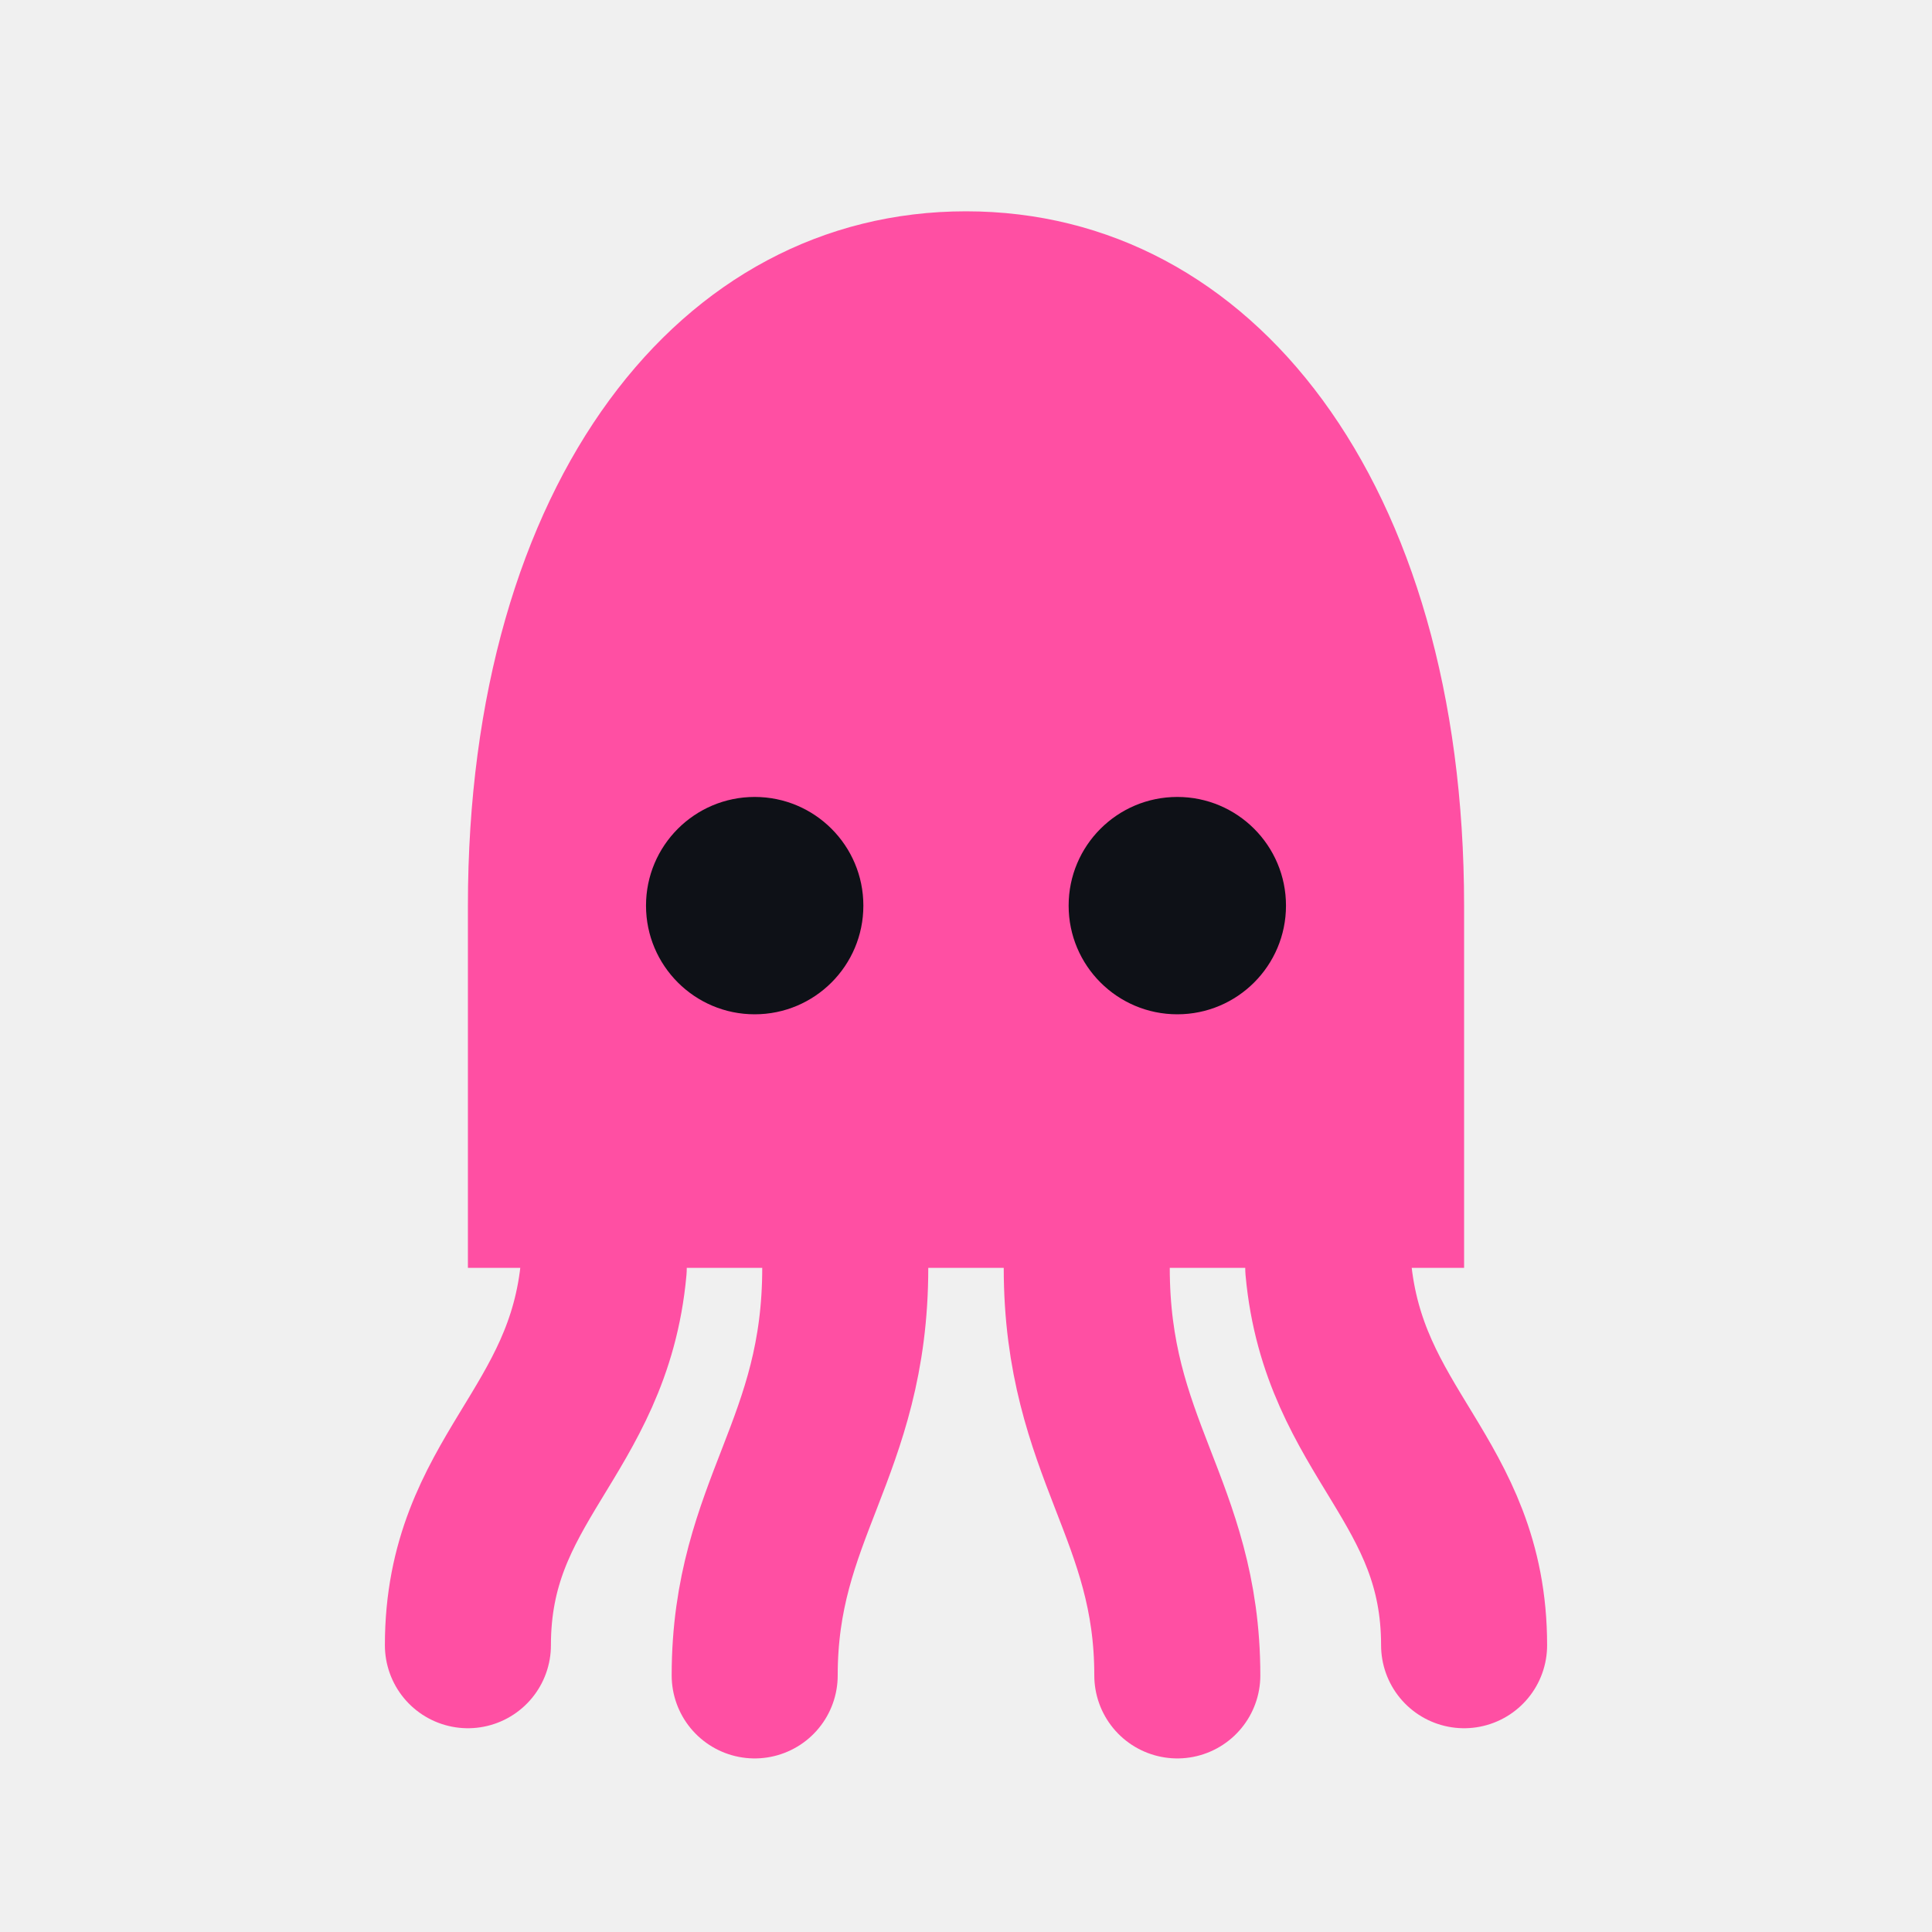
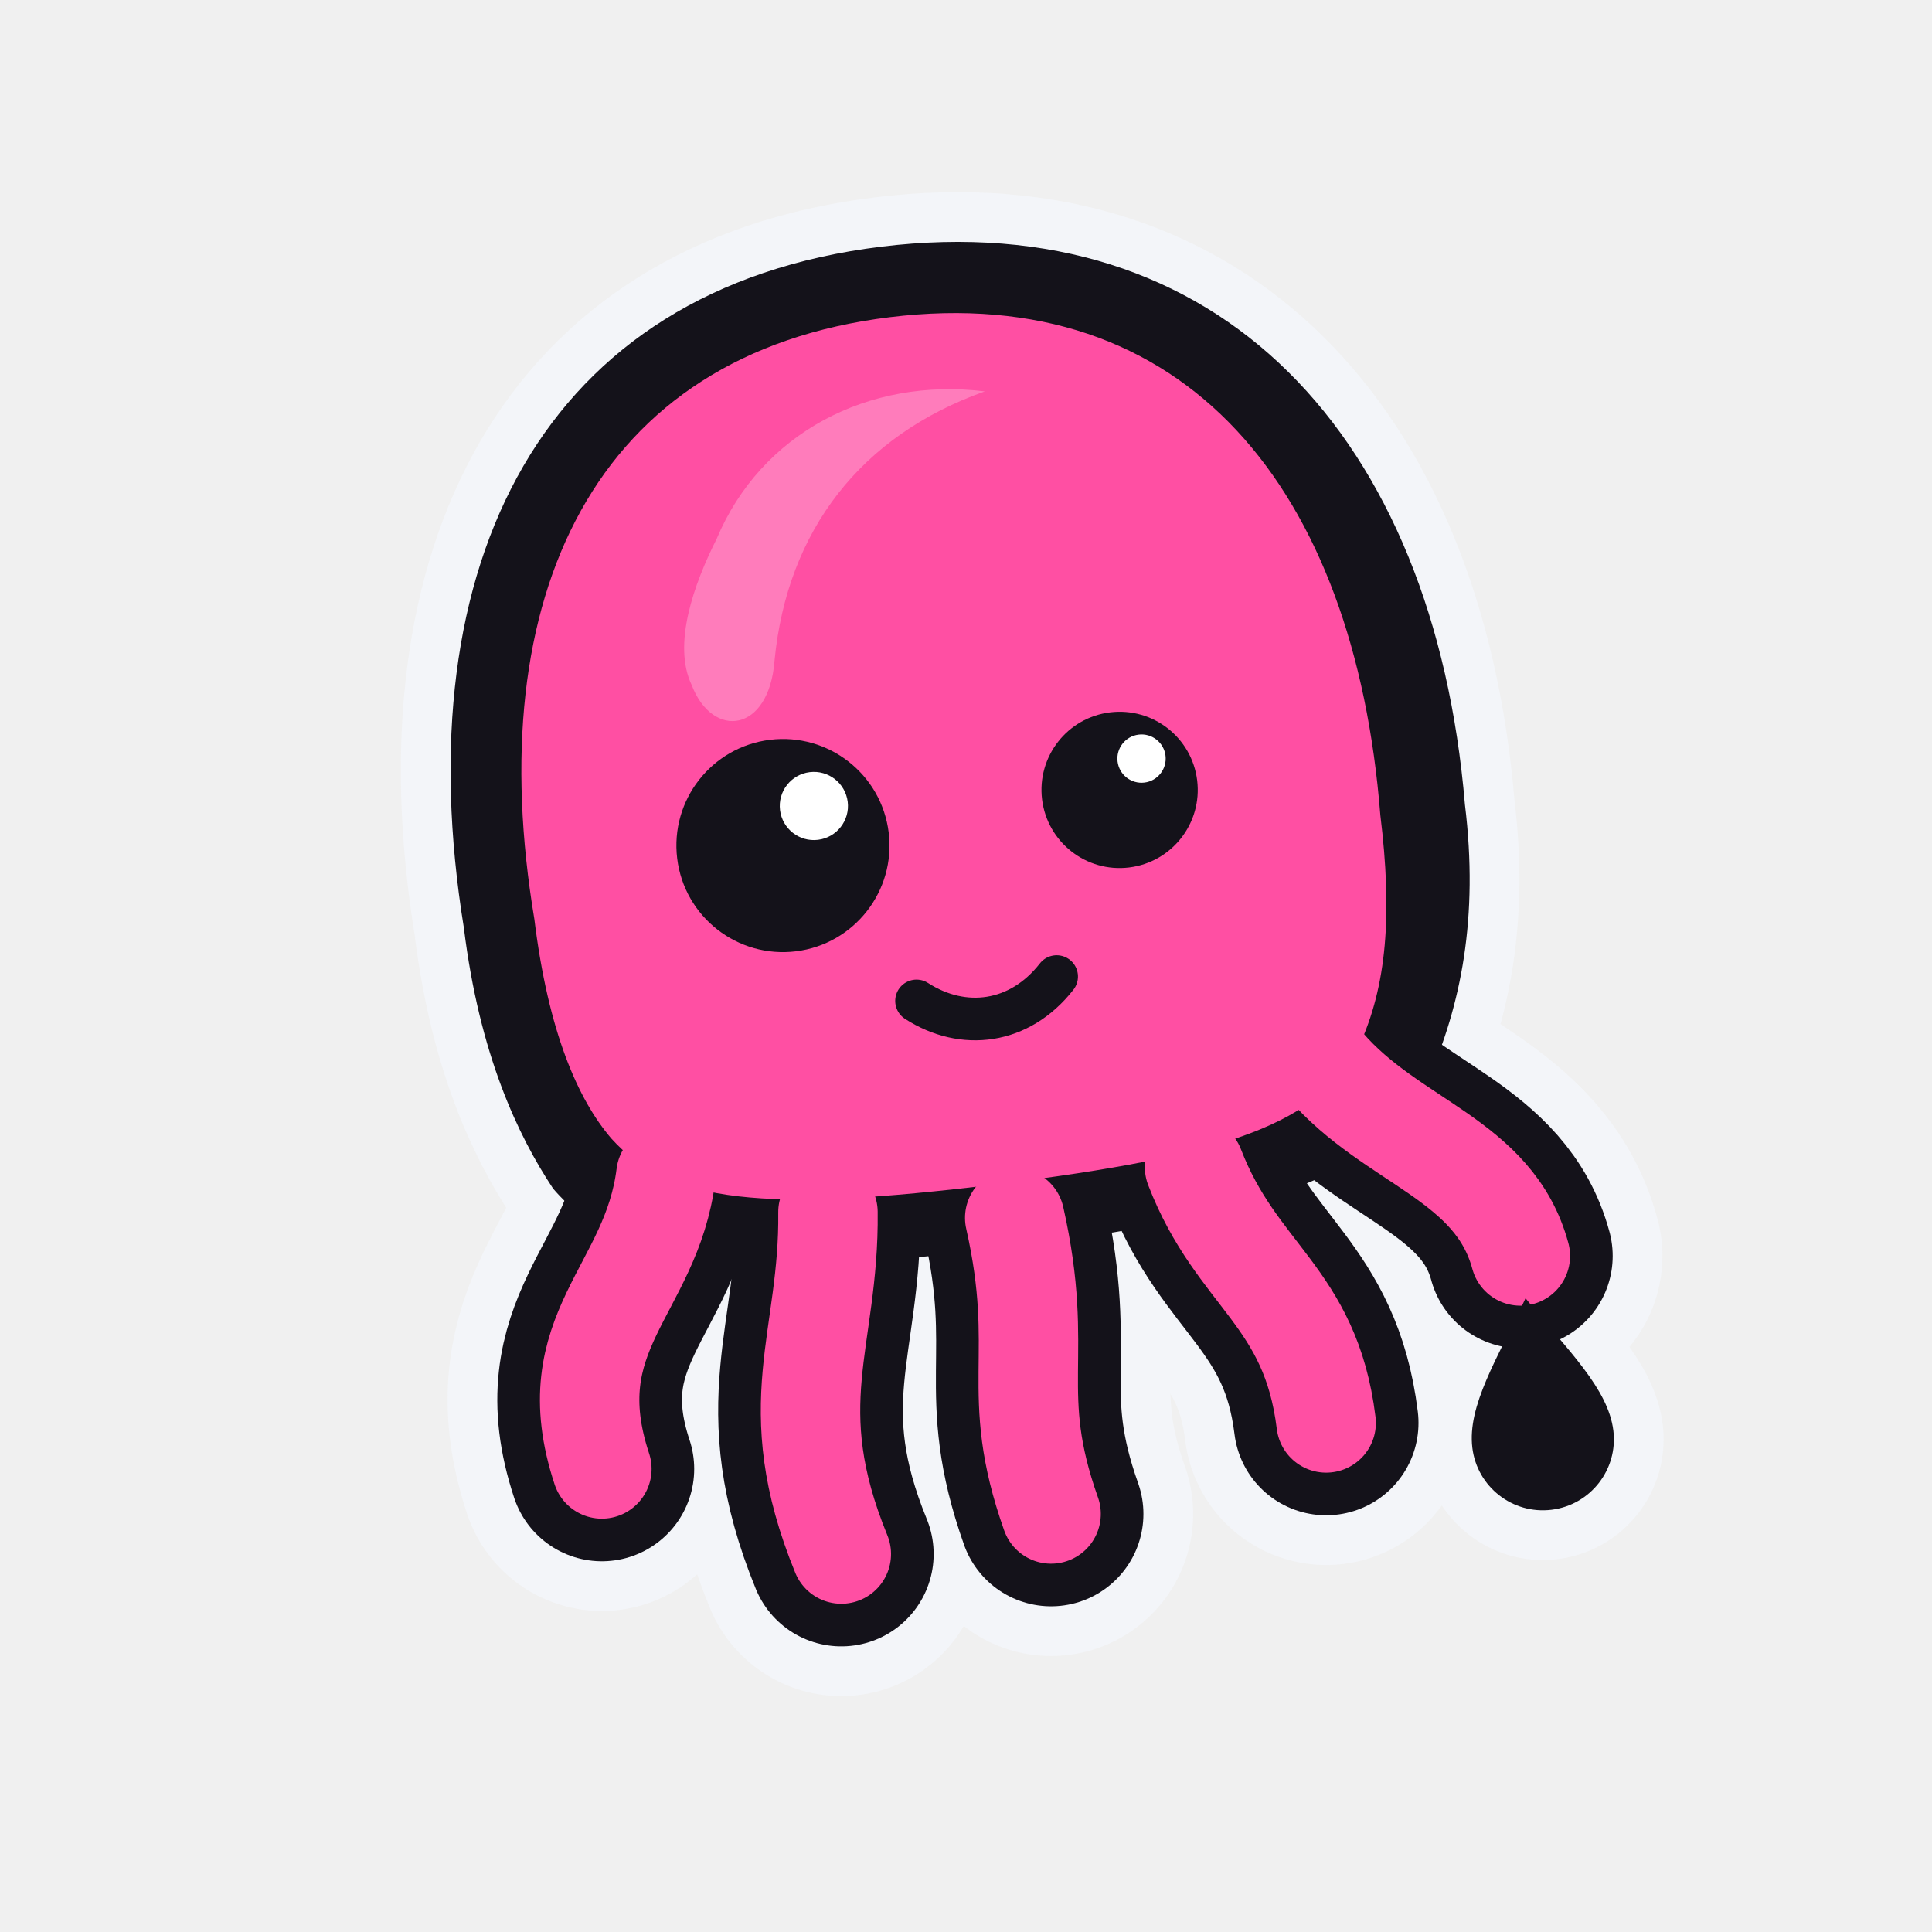
- <svg xmlns="http://www.w3.org/2000/svg" viewBox="0 0 64 64" width="64" height="64">
-   <path fill="#ff4fa3" d="M32 7C22.5 7 15.5 16 15.5 30v12h33V30C48.5 16 41.5 7 32 7z" />
-   <path fill="none" stroke="#ff4fa3" stroke-width="5.5" stroke-linecap="round" d="M20 42c-.5 5.5-4.5 7-4.5 12.5M28 42c0 6-3 8-3 13.5M36 42c0 6 3 8 3 13.5M44 42c.5 5.5 4.5 7 4.5 12.5" />
-   <circle cx="25" cy="30" r="3.6" fill="#0e1117" />
-   <circle cx="39" cy="30" r="3.6" fill="#0e1117" />
+ <svg xmlns="http://www.w3.org/2000/svg" viewBox="-4 -2 136 136" width="128" height="128">
+   <g transform="rotate(-7 64 64)">
+     <g fill="none" stroke="#f3f5f9" stroke-width="20" stroke-linecap="round" stroke-linejoin="round">
+       <path d="M41 78c-2 8-9 10-7 20" />
+       <path d="M52 82c-1 9-5 13-2 24" />
+       <path d="M65 84c1 10-2 12 0 21" />
+       <path d="M78 82c2 8 7 10 7 19" />
+       <path d="M88 76c4 6 11 8 12 15" />
+     </g>
+     <path fill="none" stroke="#f3f5f9" stroke-width="7" stroke-linejoin="round" d="M64 15c-24 0-36 18-35 44 0 9 2 15 4 19 4 6 12 8 31 8s27-2 31-8c3-5 5-11 5-19 1-26-12-44-36-44z" />
+     <path fill="none" stroke="#f3f5f9" stroke-width="7" stroke-linejoin="round" d="M100 94c2.5 4 5 7 5 10a5 5 0 0 1-10 0c0-3 2.5-6 5-10z" />
+     <g fill="none" stroke="#14121a" stroke-width="13" stroke-linecap="round" stroke-linejoin="round">
+       <path d="M41 78c-2 8-9 10-7 20" />
+       <path d="M52 82c-1 9-5 13-2 24" />
+       <path d="M65 84c1 10-2 12 0 21" />
+       <path d="M78 82c2 8 7 10 7 19" />
+       <path d="M88 76c4 6 11 8 12 15" />
+     </g>
+     <path fill="#14121a" d="M64 15c-24 0-36 18-35 44 0 9 2 15 4 19 4 6 12 8 31 8s27-2 31-8c3-5 5-11 5-19 1-26-12-44-36-44z" />
+     <g fill="none" stroke="#ff4fa3" stroke-width="7" stroke-linecap="round" stroke-linejoin="round">
+       <path d="M41 78c-2 8-9 10-7 20" />
+       <path d="M52 82c-1 9-5 13-2 24" />
+       <path d="M65 84c1 10-2 12 0 21" />
+       <path d="M78 82c2 8 7 10 7 19" />
+       <path d="M88 76c4 6 11 8 12 15" />
+     </g>
+     <path fill="#ff4fa3" d="M64 20c-21 0-31 16-30 39 0 8 1.5 13 3.5 16 3.5 5 10 6.5 26.5 6.5S87 80 90.5 75c2.5-4 3.5-9 3.5-16 1-23-9-39-30-39z" />
+     <path fill="#ff7cbb" d="M50 34c4-7 12-10 20-8-9 2-15 8-17 17-1 5-5 5-6 1-1-3 1-7 3-10z" />
+     <circle cx="52" cy="56" r="7.5" fill="#14121a" />
+     <circle cx="76" cy="55" r="5.5" fill="#14121a" />
+     <circle cx="54.5" cy="53.5" r="2.4" fill="#fff" />
+     <circle cx="77.8" cy="53" r="1.7" fill="#fff" />
+     <path d="M60 68c3 2.5 7 2.5 10-.5" fill="none" stroke="#14121a" stroke-width="3" stroke-linecap="round" />
+     <path fill="#14121a" d="M100 94c2.5 4 5 7 5 10a5 5 0 0 1-10 0c0-3 2.5-6 5-10z" />
+   </g>
</svg>
